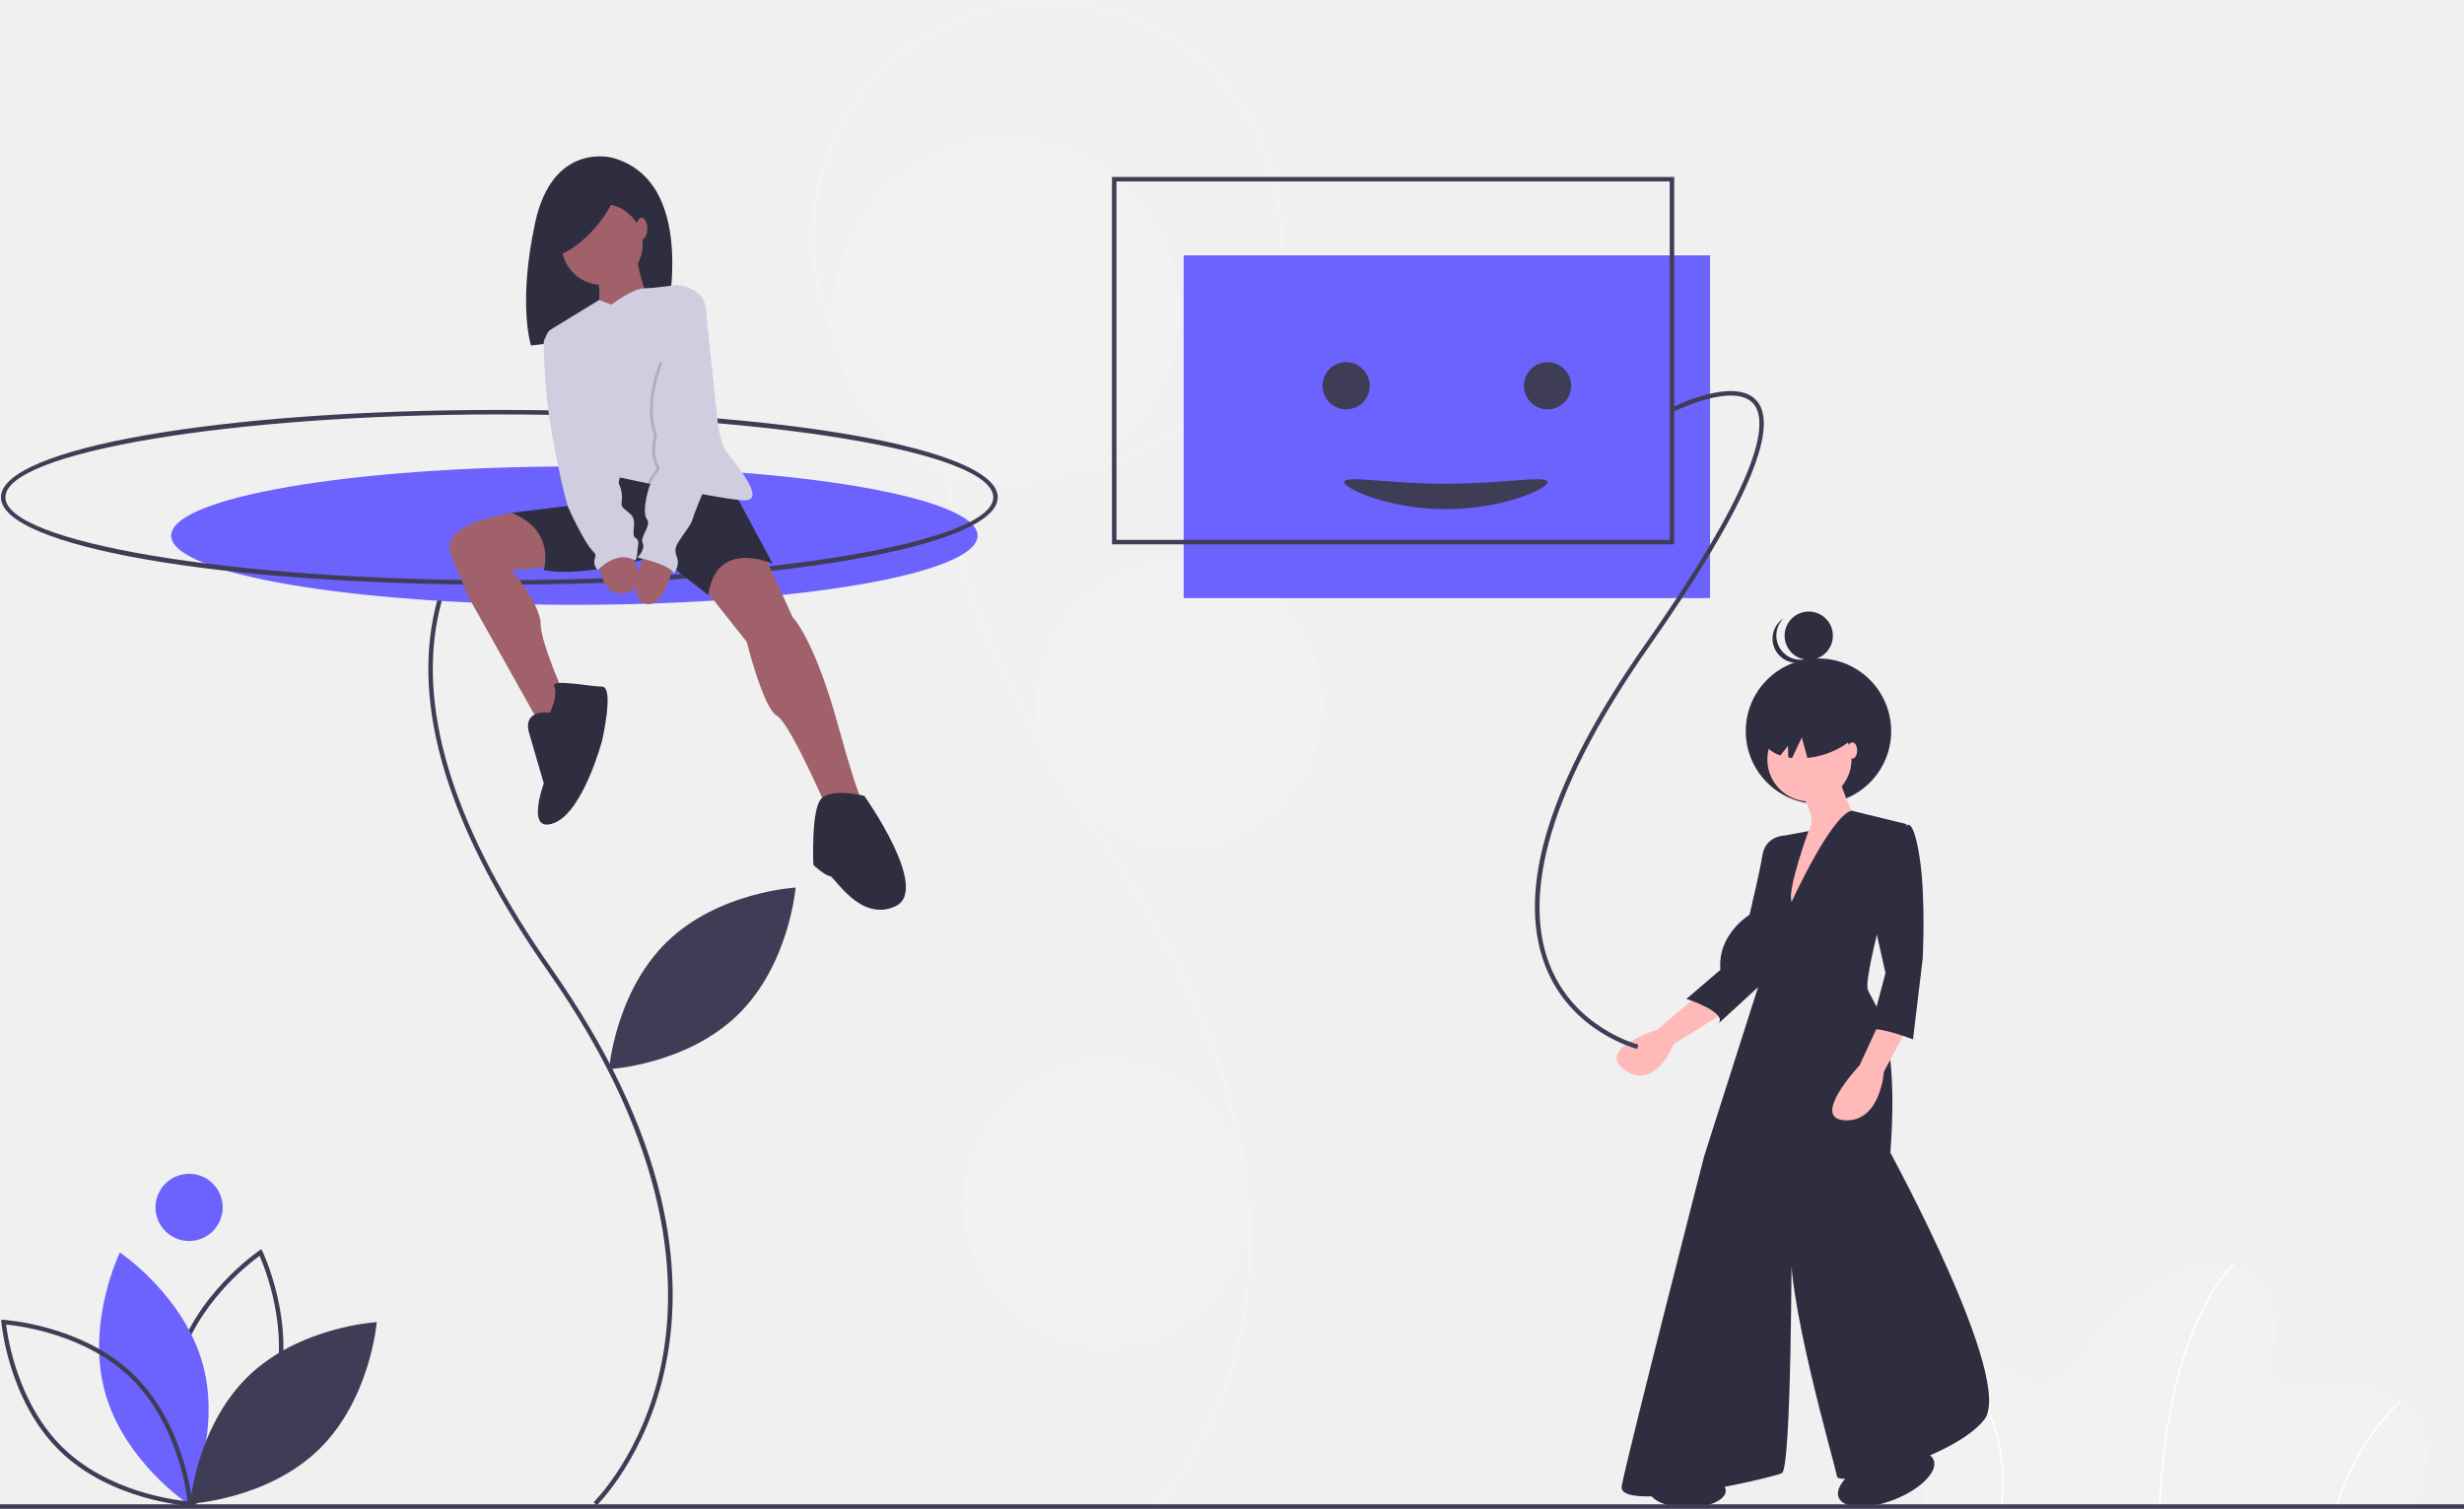
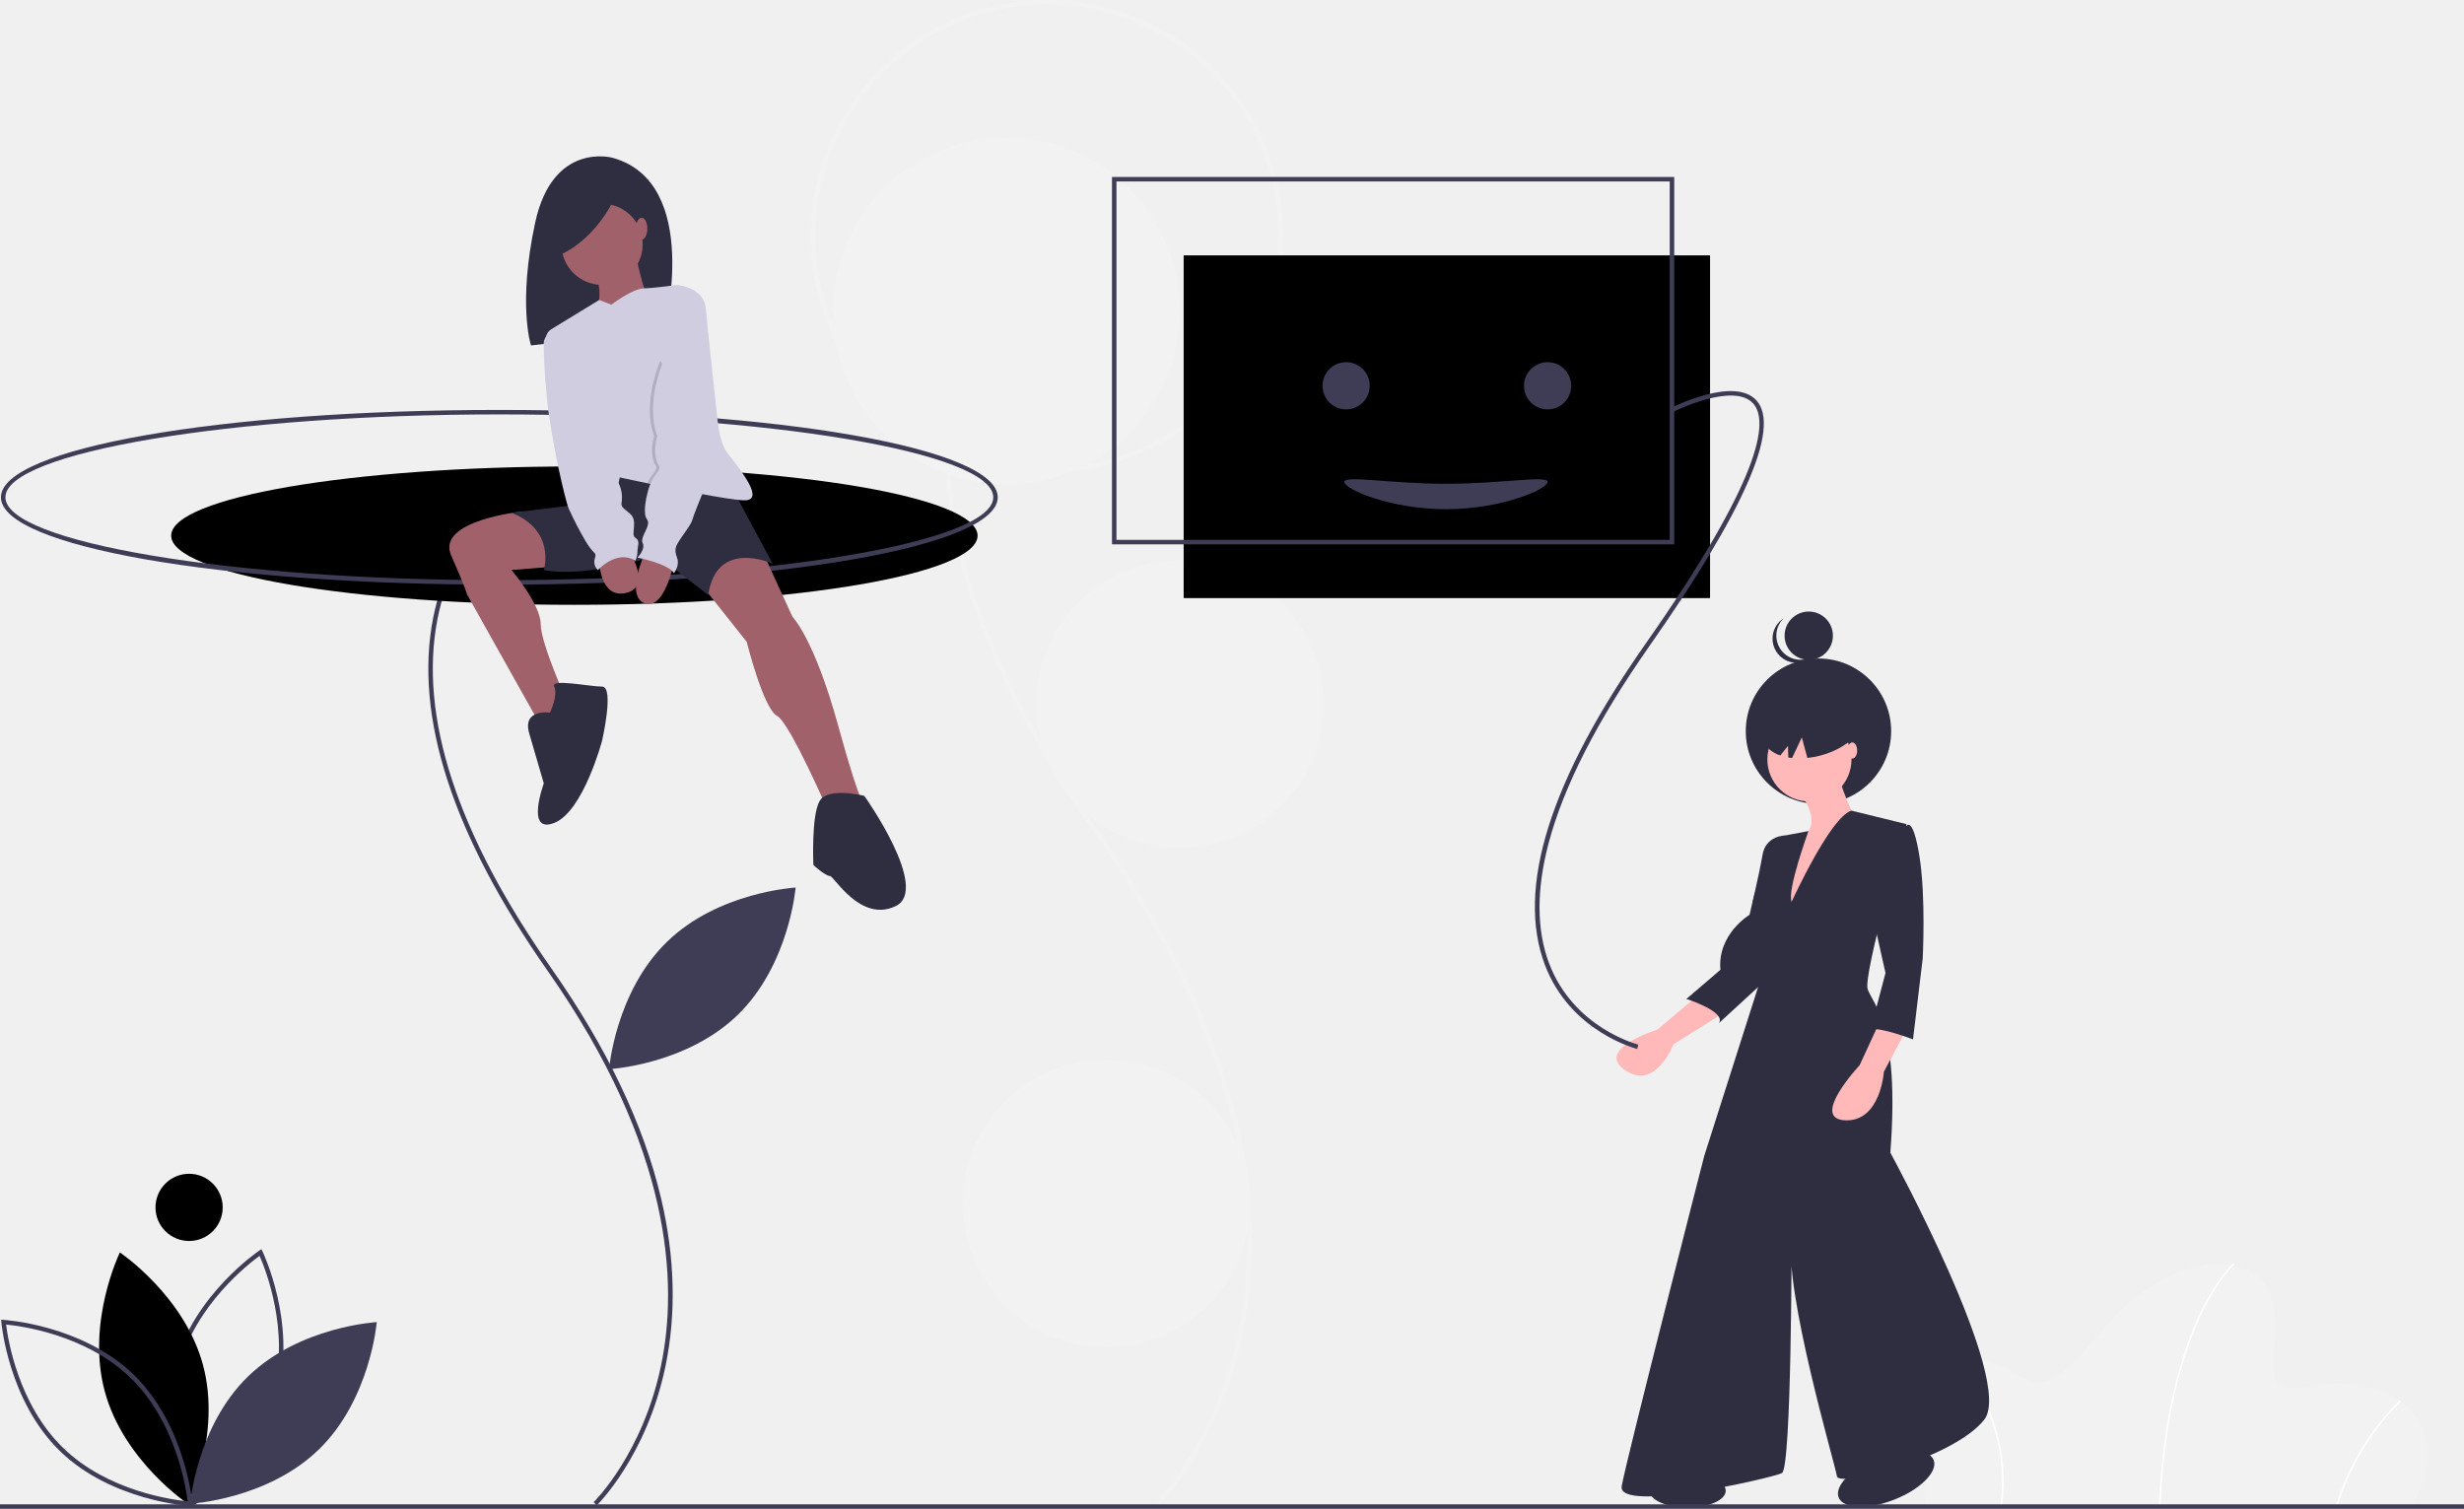
<svg xmlns="http://www.w3.org/2000/svg" id="a2593f0c-3437-45bc-bcbc-f89f51f04e57" data-name="Layer 1" width="1100" height="673.551" viewBox="0 0 1100 673.551">
+   <defs>
+     <style>
+       .color {
+         fill: currentColor;
+       }
+     </style>
+   </defs>
  <path d="M580.37,786.466l-1.386-1.441c.274-.264,27.555-26.977,37.951-76.896,9.602-46.097,6.358-121.991-63.615-221.769-29.237-41.689-49.175-81.078-59.26-117.071-8.241-29.41-9.985-56.75-5.186-81.26,9.489-48.459,41.741-69.734,42.065-69.943l1.083,1.681c-.318.205-31.896,21.08-41.199,68.708-10.673,54.644,10.905,120.836,64.133,196.736,31.082,44.321,51.772,87.721,61.497,128.994,7.79,33.063,8.602,64.844,2.412,94.459C608.316,759.141,580.648,786.198,580.37,786.466Z" transform="translate(-64 -113.4487)" fill="#f2f2f2" />
  <circle cx="449.228" cy="138.835" r="77.414" fill="#f2f2f2" />
  <path d="M531.48,324.404A105.478,105.478,0,1,1,636.958,218.926,105.598,105.598,0,0,1,531.48,324.404Zm0-208.956A103.478,103.478,0,1,0,634.958,218.926,103.595,103.595,0,0,0,531.48,115.449Z" transform="translate(-64 -113.4487)" fill="#f2f2f2" />
  <circle cx="526.643" cy="314.433" r="64.197" fill="#f2f2f2" />
  <circle cx="493.915" cy="537.235" r="64.197" fill="#f2f2f2" />
-   <rect x="528.421" y="114" width="235" height="153" fill="#6c63ff" />
+   <rect class="color" x="528.421" y="114" width="235" height="153" fill="#6c63ff" />
  <path d="M1140.98,786.449H923.339s-4.412-64.704,21.691-65.439,23.161,28.676,55.881-11.764,72.424-38.234,77.571-14.338-9.926,43.014,17.647,37.131S1163.406,741.597,1140.98,786.449Z" transform="translate(-64 -113.4487)" fill="#f2f2f2" />
  <path d="M1028.486,786.463l-.735-.029c1.713-42.601,10.635-69.972,17.818-85.432,7.799-16.787,15.314-23.582,15.389-23.649l.489.549c-.074.066-7.502,6.794-15.238,23.467C1039.066,716.764,1030.193,744.023,1028.486,786.463Z" transform="translate(-64 -113.4487)" fill="#fff" />
  <path d="M1107.256,786.551l-.706-.205a114.057,114.057,0,0,1,28.716-47.775l.494.544A113.283,113.283,0,0,0,1107.256,786.551Z" transform="translate(-64 -113.4487)" fill="#fff" />
  <path d="M957.619,786.499l-.728-.101a80.08,80.08,0,0,0-7.203-46.807,64.449,64.449,0,0,0-11.368-16.588l.509-.531a65.257,65.257,0,0,1,11.518,16.793A80.814,80.814,0,0,1,957.619,786.499Z" transform="translate(-64 -113.4487)" fill="#fff" />
  <path d="M149.538,786.239l-.502-1.031c-.153-.313-15.188-31.743-6.805-62.731,8.383-30.989,37.213-50.553,37.503-50.746l.953-.638.502,1.031c.153.313,15.188,31.743,6.805,62.731-8.383,30.989-37.212,50.553-37.502,50.746Zm30.342-112.163c-5.047,3.672-28.398,21.862-35.718,48.922-7.326,27.081,3.674,54.545,6.183,60.258,5.047-3.672,28.398-21.862,35.718-48.922h0C193.388,707.252,182.388,679.788,179.88,674.076Z" transform="translate(-64 -113.4487)" fill="#3f3d56" />
-   <path d="M110.773,734.594c8.382,30.986,37.093,50.176,37.093,50.176s15.121-31.047,6.738-62.033-37.093-50.176-37.093-50.176S102.391,703.609,110.773,734.594Z" transform="translate(-64 -113.4487)" fill="#6c63ff" />
+   <path class="color" d="M110.773,734.594c8.382,30.986,37.093,50.176,37.093,50.176s15.121-31.047,6.738-62.033-37.093-50.176-37.093-50.176S102.391,703.609,110.773,734.594Z" transform="translate(-64 -113.4487)" fill="#6c63ff" />
  <path d="M149.99,785.805l-1.145-.062c-.349-.019-35.123-2.162-58.126-24.555C67.717,738.795,64.639,704.091,64.611,703.743l-.093-1.142,1.145.062c.349.019,35.123,2.162,58.126,24.555,23.003,22.394,26.081,57.097,26.109,57.445ZM66.732,704.756c.754,6.195,5.296,35.445,25.383,54.998,20.087,19.555,49.447,23.308,55.661,23.896-.754-6.196-5.296-35.444-25.383-54.998h0C102.291,709.082,72.943,705.341,66.732,704.756Z" transform="translate(-64 -113.4487)" fill="#3f3d56" />
  <path d="M174.711,727.935c-23.001,22.39-25.81,56.81-25.81,56.81s34.482-1.883,57.483-24.273,25.81-56.81,25.81-56.81S197.712,705.545,174.711,727.935Z" transform="translate(-64 -113.4487)" fill="#3f3d56" />
  <path d="M361.711,533.935c-23.001,22.39-25.81,56.81-25.81,56.81s34.482-1.883,57.483-24.273,25.81-56.81,25.81-56.81S384.712,511.545,361.711,533.935Z" transform="translate(-64 -113.4487)" fill="#3f3d56" />
-   <circle cx="84.421" cy="539" r="15" fill="#6c63ff" />
+   <circle class="color" cx="84.421" cy="539" r="15" fill="#6c63ff" />
  <path d="M330.403,785.465l-1.386-1.441c.218-.209,21.855-21.404,30.097-61.008,7.611-36.577,5.026-96.802-50.511-175.993-42.594-60.736-59.831-113.8-51.231-157.717,7.555-38.582,33.25-55.531,33.508-55.697l1.083,1.681c-.251.163-25.272,16.712-32.642,54.463-8.462,43.352,8.669,95.879,50.918,156.122,24.708,35.231,41.156,69.733,48.887,102.547,6.195,26.296,6.84,51.573,1.917,75.13C352.65,763.713,330.624,785.252,330.403,785.465Z" transform="translate(-64 -113.4487)" fill="#3f3d56" />
-   <ellipse cx="256.421" cy="239.12" rx="180" ry="30.88" fill="#6c63ff" />
+   <ellipse class="color" cx="256.421" cy="239.12" rx="180" ry="30.88" fill="#6c63ff" />
  <path d="M286.921,374.449c-124.766,0-222.5-17.131-222.5-39s97.734-39,222.5-39,222.5,17.131,222.5,39S411.687,374.449,286.921,374.449Zm0-76c-119.523,0-220.5,16.944-220.5,37s100.977,37,220.5,37,220.5-16.944,220.5-37S406.445,298.449,286.921,298.449Z" transform="translate(-64 -113.4487)" fill="#3f3d56" />
  <path d="M337.482,183.893s-26.674-7.514-34.563,28.928-1.878,54.85-1.878,54.85l59.546-6.95S377.492,194.976,337.482,183.893Z" transform="translate(-64 -113.4487)" fill="#2f2e41" />
  <path d="M297.575,341.729s-39.126,3.897-32.157,19.693,6.969,17.19,6.969,17.19L306.766,439.936l11.15-11.615s-12.544-27.411-12.544-36.238-13.008-24.159-13.008-24.159l22.765-1.858Z" transform="translate(-64 -113.4487)" fill="#a0616a" />
  <path d="M404.794,360.492l13.008,28.34s9.756,9.756,20.442,48.782S451.252,475.245,451.252,475.245l-16.261,3.252s-18.119-42.277-24.159-45.529-13.473-32.986-13.473-32.986l-21.371-26.946,6.504-14.402Z" transform="translate(-64 -113.4487)" fill="#a0616a" />
  <path d="M388.998,327.971,408.975,365.138s-25.088-11.615-28.804,13.938l-22.765-17.654S325.814,371.642,306.766,367.925c0,0,5.575-17.654-14.402-25.552l45.065-5.575-1.858-9.756,4.646-9.292Z" transform="translate(-64 -113.4487)" fill="#2f2e41" />
  <path d="M309.554,431.574s-12.544-1.858-9.292,9.292l6.504,22.3s-8.363,22.765,4.646,17.654,21.371-36.702,21.371-36.702,5.575-24.159,0-24.159-23.229-3.717-21.371,0S309.554,431.574,309.554,431.574Z" transform="translate(-64 -113.4487)" fill="#2f2e41" />
  <path d="M449.859,468.741s-16.261-4.181-19.977,2.323-2.788,27.875-2.788,28.34,5.575,5.11,7.433,5.11,13.473,20.906,29.269,13.473S449.859,468.741,449.859,468.741Z" transform="translate(-64 -113.4487)" fill="#2f2e41" />
  <circle cx="268.783" cy="109.061" r="18.119" fill="#a0616a" />
  <path d="M347.65,226.227s3.717,19.513,6.969,22.3-24.623,6.969-24.623,6.969,4.181-13.473-.929-20.442S347.65,226.227,347.65,226.227Z" transform="translate(-64 -113.4487)" fill="#a0616a" />
  <path d="M396.431,336.798c-3.164,0-11.22-1.31-20.251-2.997-7.814-1.459-16.367-3.192-23.113-4.595-7.224-1.505-12.386-2.63-12.386-2.63s-1.858,11.615-7.898,10.221c-5.203-1.199-20.753-55.513-24.958-70.524a5.222,5.222,0,0,1,2.309-5.868l21.357-13.041,5.473,2.091s9.245-7.145,14.611-7.289,14.658-1.538,14.658-1.538,10.685.929,12.544,8.827,2.788,57.144,9.756,65.971S405.258,336.798,396.431,336.798Z" transform="translate(-64 -113.4487)" fill="#d0cde1" />
  <path d="M331.389,362.815s0,18.119,12.079,15.331.929-19.513.929-19.513Z" transform="translate(-64 -113.4487)" fill="#a0616a" />
  <path d="M364.839,364.673s-4.181,21.371-13.008,18.119,0-22.3,0-22.3Z" transform="translate(-64 -113.4487)" fill="#a0616a" />
  <path d="M384.352,314.033s-4.548,10.853-8.172,19.768c-7.814-1.459-16.367-3.192-23.113-4.595a13.302,13.302,0,0,1,2.016-3.559c3.252-3.717,1.394-4.646,1.394-4.646-2.788-5.575-.465-13.008-.465-13.008-5.575-14.867,2.788-33.45,2.788-33.45Z" transform="translate(-64 -113.4487)" opacity="0.15" />
  <path d="M360.193,274.544s-8.363,18.583-2.788,33.45c0,0-2.323,7.433.465,13.008,0,0,1.858.929-1.394,4.646s-6.04,16.725-3.717,19.513-3.252,7.898-1.858,10.685-2.323,6.504-2.323,6.504,13.938,2.788,16.261,6.969c0,0,2.788-3.252,1.394-6.969s-.465-5.11.929-7.433,5.575-7.433,6.04-9.756,12.544-31.127,12.544-31.127l-5.665-52.492Z" transform="translate(-64 -113.4487)" fill="#d0cde1" />
  <path d="M311.876,261.535l-.868.158a5.222,5.222,0,0,0-4.29,5.177c.033,4.665.296,12.943,1.442,24.399,1.858,18.583,8.363,46.459,9.756,49.246a148.298,148.298,0,0,0,7.433,14.402c4.181,6.969,5.11,4.646,4.181,7.898a4.893,4.893,0,0,0,1.394,5.11s8.363-9.292,16.725-4.181a10.352,10.352,0,0,0,.929-4.181c0-2.323,1.394-4.646-.929-6.04s1.394-7.433-2.323-10.685-4.181-2.788-3.717-6.04a13.839,13.839,0,0,0-.929-6.504Z" transform="translate(-64 -113.4487)" fill="#d0cde1" />
  <path d="M339.557,199.235s-7.514,19.911-25.922,28.176L310.629,209.754Z" transform="translate(-64 -113.4487)" fill="#2f2e41" />
  <ellipse cx="286.437" cy="102.092" rx="2.555" ry="4.878" fill="#a0616a" />
  <circle cx="811.813" cy="326.406" r="32.454" fill="#2f2e41" />
  <circle cx="807.478" cy="283.78" r="10.78" fill="#2f2e41" />
  <path d="M859.347,403.905a10.781,10.781,0,0,1,.921-14.43q-.452.291-.883.631a10.78,10.78,0,1,0,13.411,16.882q.43-.341.815-.717A10.781,10.781,0,0,1,859.347,403.905Z" transform="translate(-64 -113.4487)" fill="#2f2e41" />
  <path d="M822.655,557.219l-18.784,15.894s-28.176,8.67-14.449,18.062,21.674-11.559,21.674-11.559l23.119-14.449Z" transform="translate(-64 -113.4487)" fill="#ffb9b9" />
  <path d="M863.113,487.862l-2.167-1.445s-8.67,0-10.115,8.67-5.78,26.731-5.78,26.731-14.449,8.67-13.004,24.564l-15.172,13.004s18.062,5.78,14.449,10.837L858.056,545.66l.722-46.96Z" transform="translate(-64 -113.4487)" fill="#2f2e41" />
  <circle cx="807.783" cy="339.012" r="18.784" fill="#ffb9b9" />
  <path d="M866.003,465.465s11.56,13.004,4.335,20.229-9.392,42.626-9.392,42.626l31.789-48.405s-8.67-17.339-7.947-23.119Z" transform="translate(-64 -113.4487)" fill="#ffb9b9" />
  <path d="M863.836,516.038s17.339-38.084,26.731-40.716l24.564,6.037s-19.507,67.19-17.339,73.692,14.449,15.894,10.115,72.969c0,0,55.63,101.868,41.903,119.207s-65.022,30.344-65.745,25.286-23.841-83.084-20.229-106.925c0,0,0,103.313-4.335,105.48s-73.692,18.062-71.524,5.78,36.846-147.384,36.846-147.384l26.731-83.806.722-12.282s-11.559-7.947-2.89-26.009,11.559-20.952,11.559-20.952l10.408-1.954S861.668,510.981,863.836,516.038Z" transform="translate(-64 -113.4487)" fill="#2f2e41" />
  <path d="M902.849,570.223l-8.67,18.784s-22.397,23.841-6.502,24.564,17.339-21.674,17.339-21.674l11.559-21.674Z" transform="translate(-64 -113.4487)" fill="#ffb9b9" />
  <path d="M905.739,482.082h9.392s2.89-4.335,5.78,13.727,1.445,45.516,1.445,45.516L918.021,577.448s-15.172-5.78-18.784-4.335,0-.722,0-.722l6.502-24.564-7.947-35.401Z" transform="translate(-64 -113.4487)" fill="#2f2e41" />
  <path d="M869.882,424.763c-12.27,3.334-20.639,11.838-18.695,18.996.87,3.202,3.665,5.586,7.579,6.95l3.435-4.261.156,5.171c.543.093,1.095.175,1.663.235l4.364-9.19,2.488,9.157a38.648,38.648,0,0,0,6.052-1.14c12.27-3.334,20.639-11.838,18.695-18.996S882.151,421.43,869.882,424.763Z" transform="translate(-64 -113.4487)" fill="#2f2e41" />
  <ellipse cx="826.928" cy="335.039" rx="2.167" ry="3.612" fill="#ffb9b9" />
  <ellipse cx="753.421" cy="665.5" rx="17" ry="7.5" fill="#2f2e41" />
  <ellipse cx="906.03" cy="773.574" rx="22.795" ry="10" transform="translate(-284.5595 272.6943) rotate(-21.51295)" fill="#2f2e41" />
  <path d="M794.895,581.716c-.298-.073-29.955-7.622-41.24-37.605-12.863-34.174,2.26-82.366,44.948-143.236,52.14-74.347,54.971-99.328,48.165-107.193-8.609-9.948-35.625,3.522-35.896,3.66l-.902-1.785c1.167-.59,28.682-14.306,38.309-3.185,10.579,12.222-5.584,49.113-48.039,109.651-23.132,32.985-38.252,62.592-44.938,88-5.422,20.598-5.35,38.548.214,53.354,10.896,28.996,39.566,36.326,39.854,36.396Z" transform="translate(-64 -113.4487)" fill="#3f3d56" />
  <path d="M811.421,356.449h-251v-164h251Zm-249-2h247v-160h-247Z" transform="translate(-64 -113.4487)" fill="#3f3d56" />
  <circle cx="600.954" cy="172.219" r="10.533" fill="#3f3d56" />
  <circle cx="690.888" cy="172.219" r="10.533" fill="#3f3d56" />
  <path d="M754.888,328.609c0,3.132-20.314,12.153-45.372,12.153s-45.372-9.021-45.372-12.153,20.314.81,45.372.81S754.888,325.477,754.888,328.609Z" transform="translate(-64 -113.4487)" fill="#3f3d56" />
  <rect y="671.551" width="1100" height="2" fill="#3f3d56" />
</svg>
